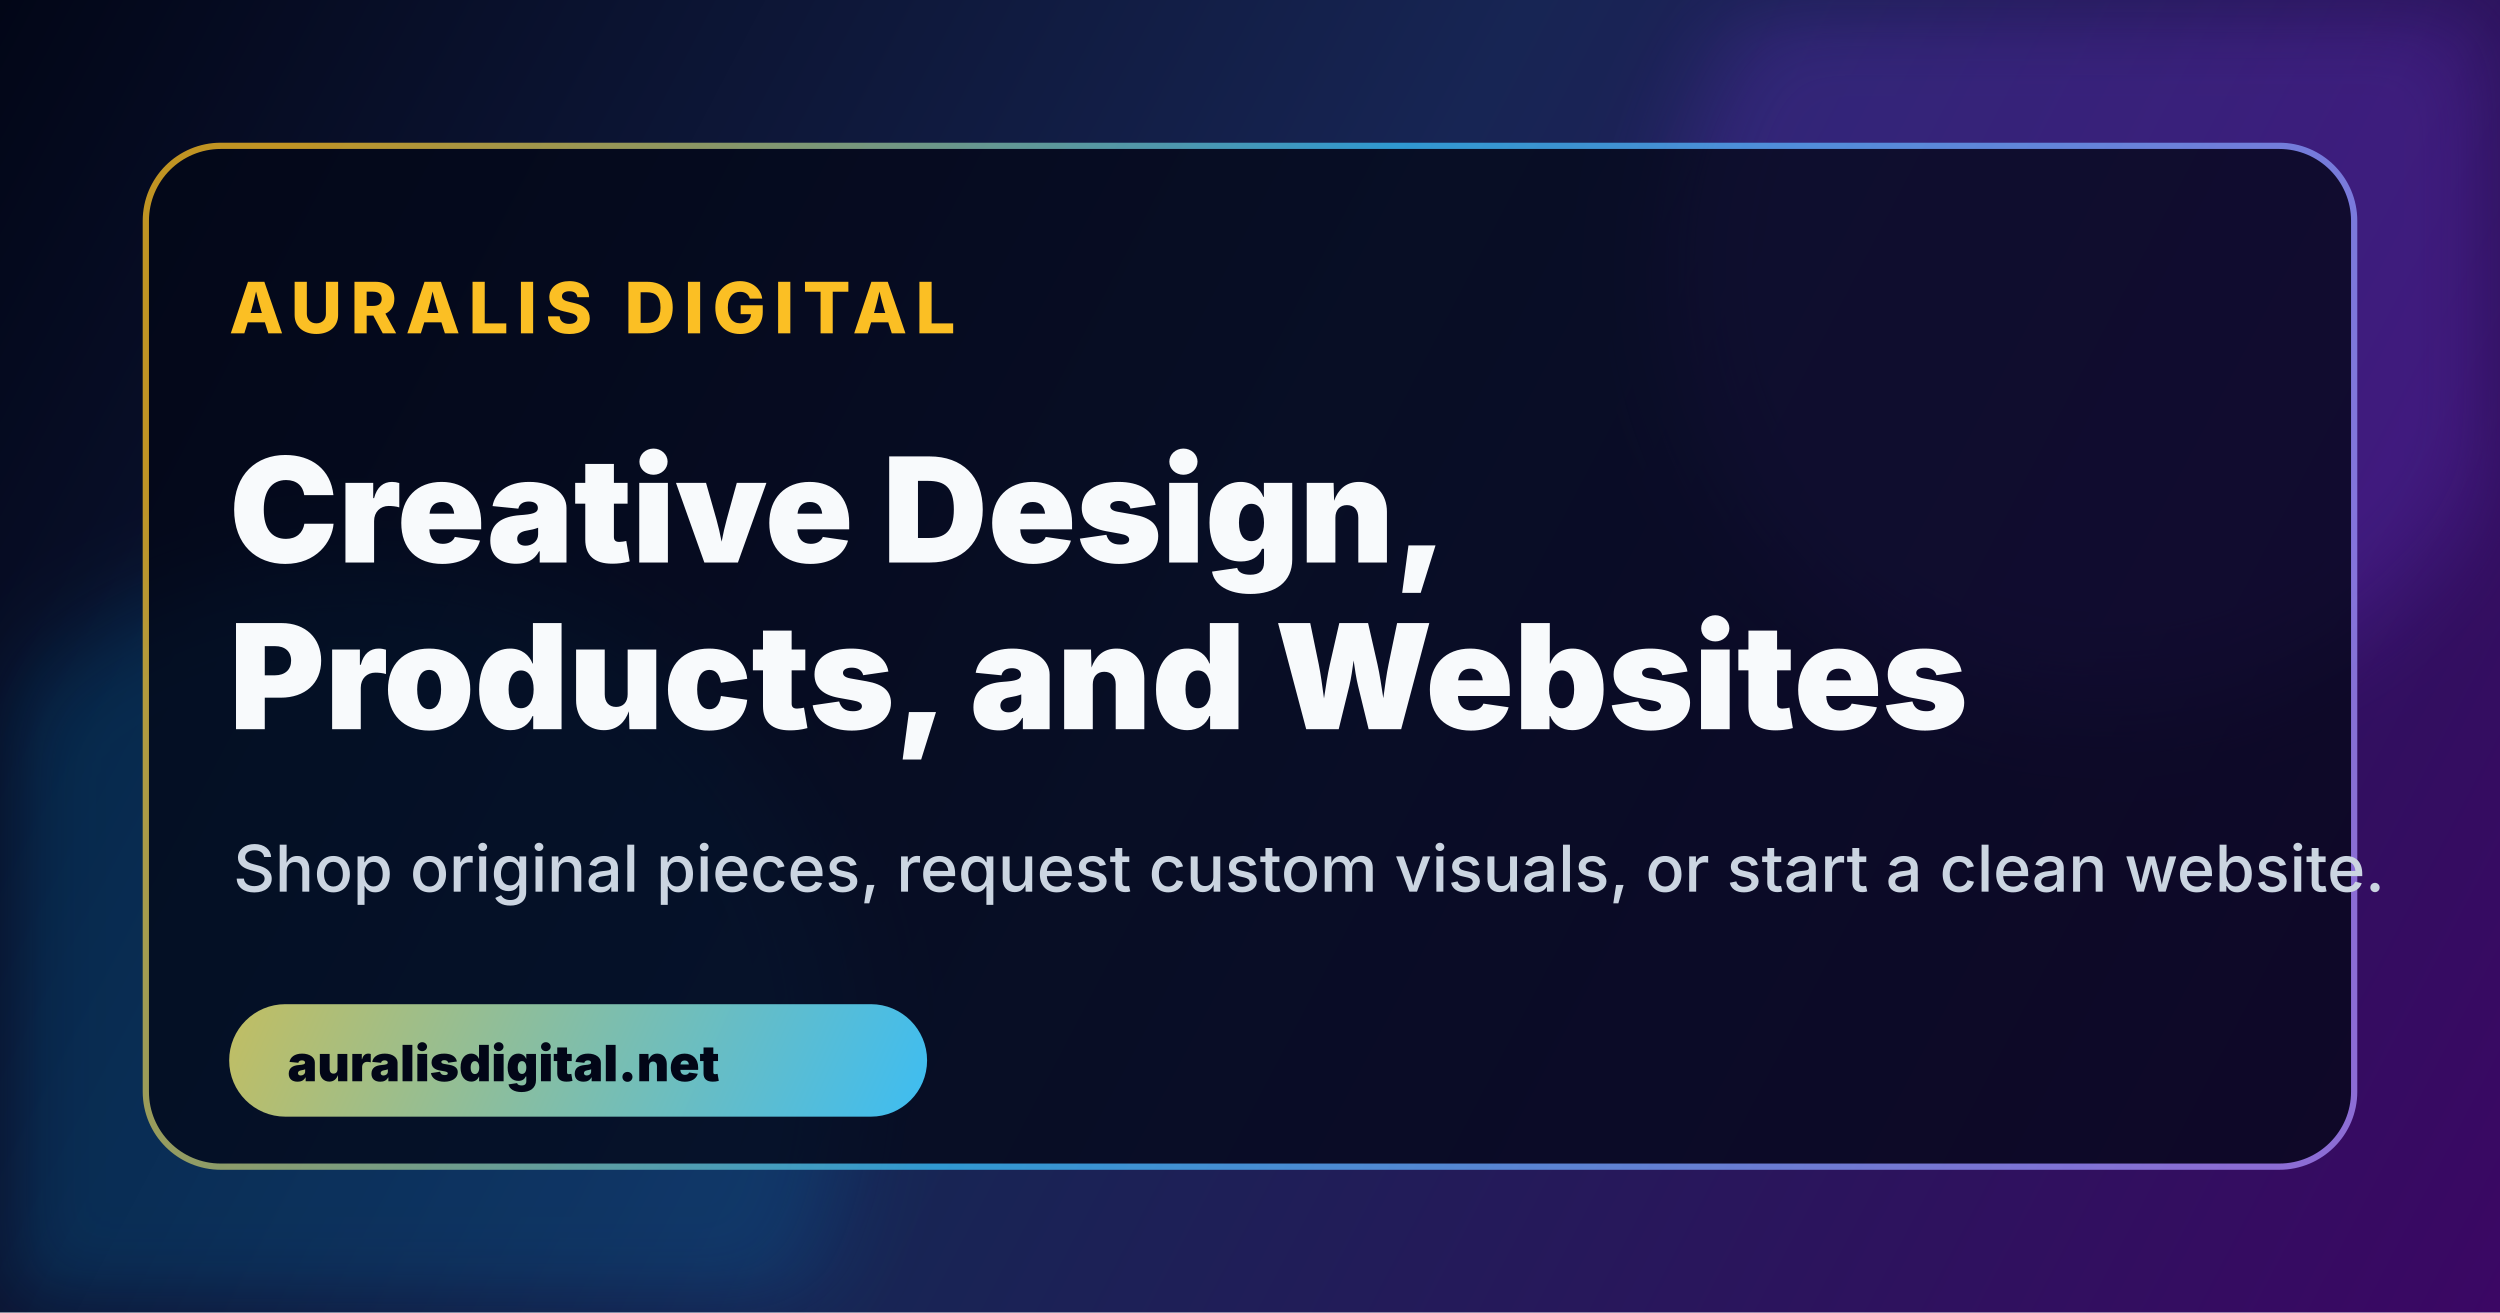
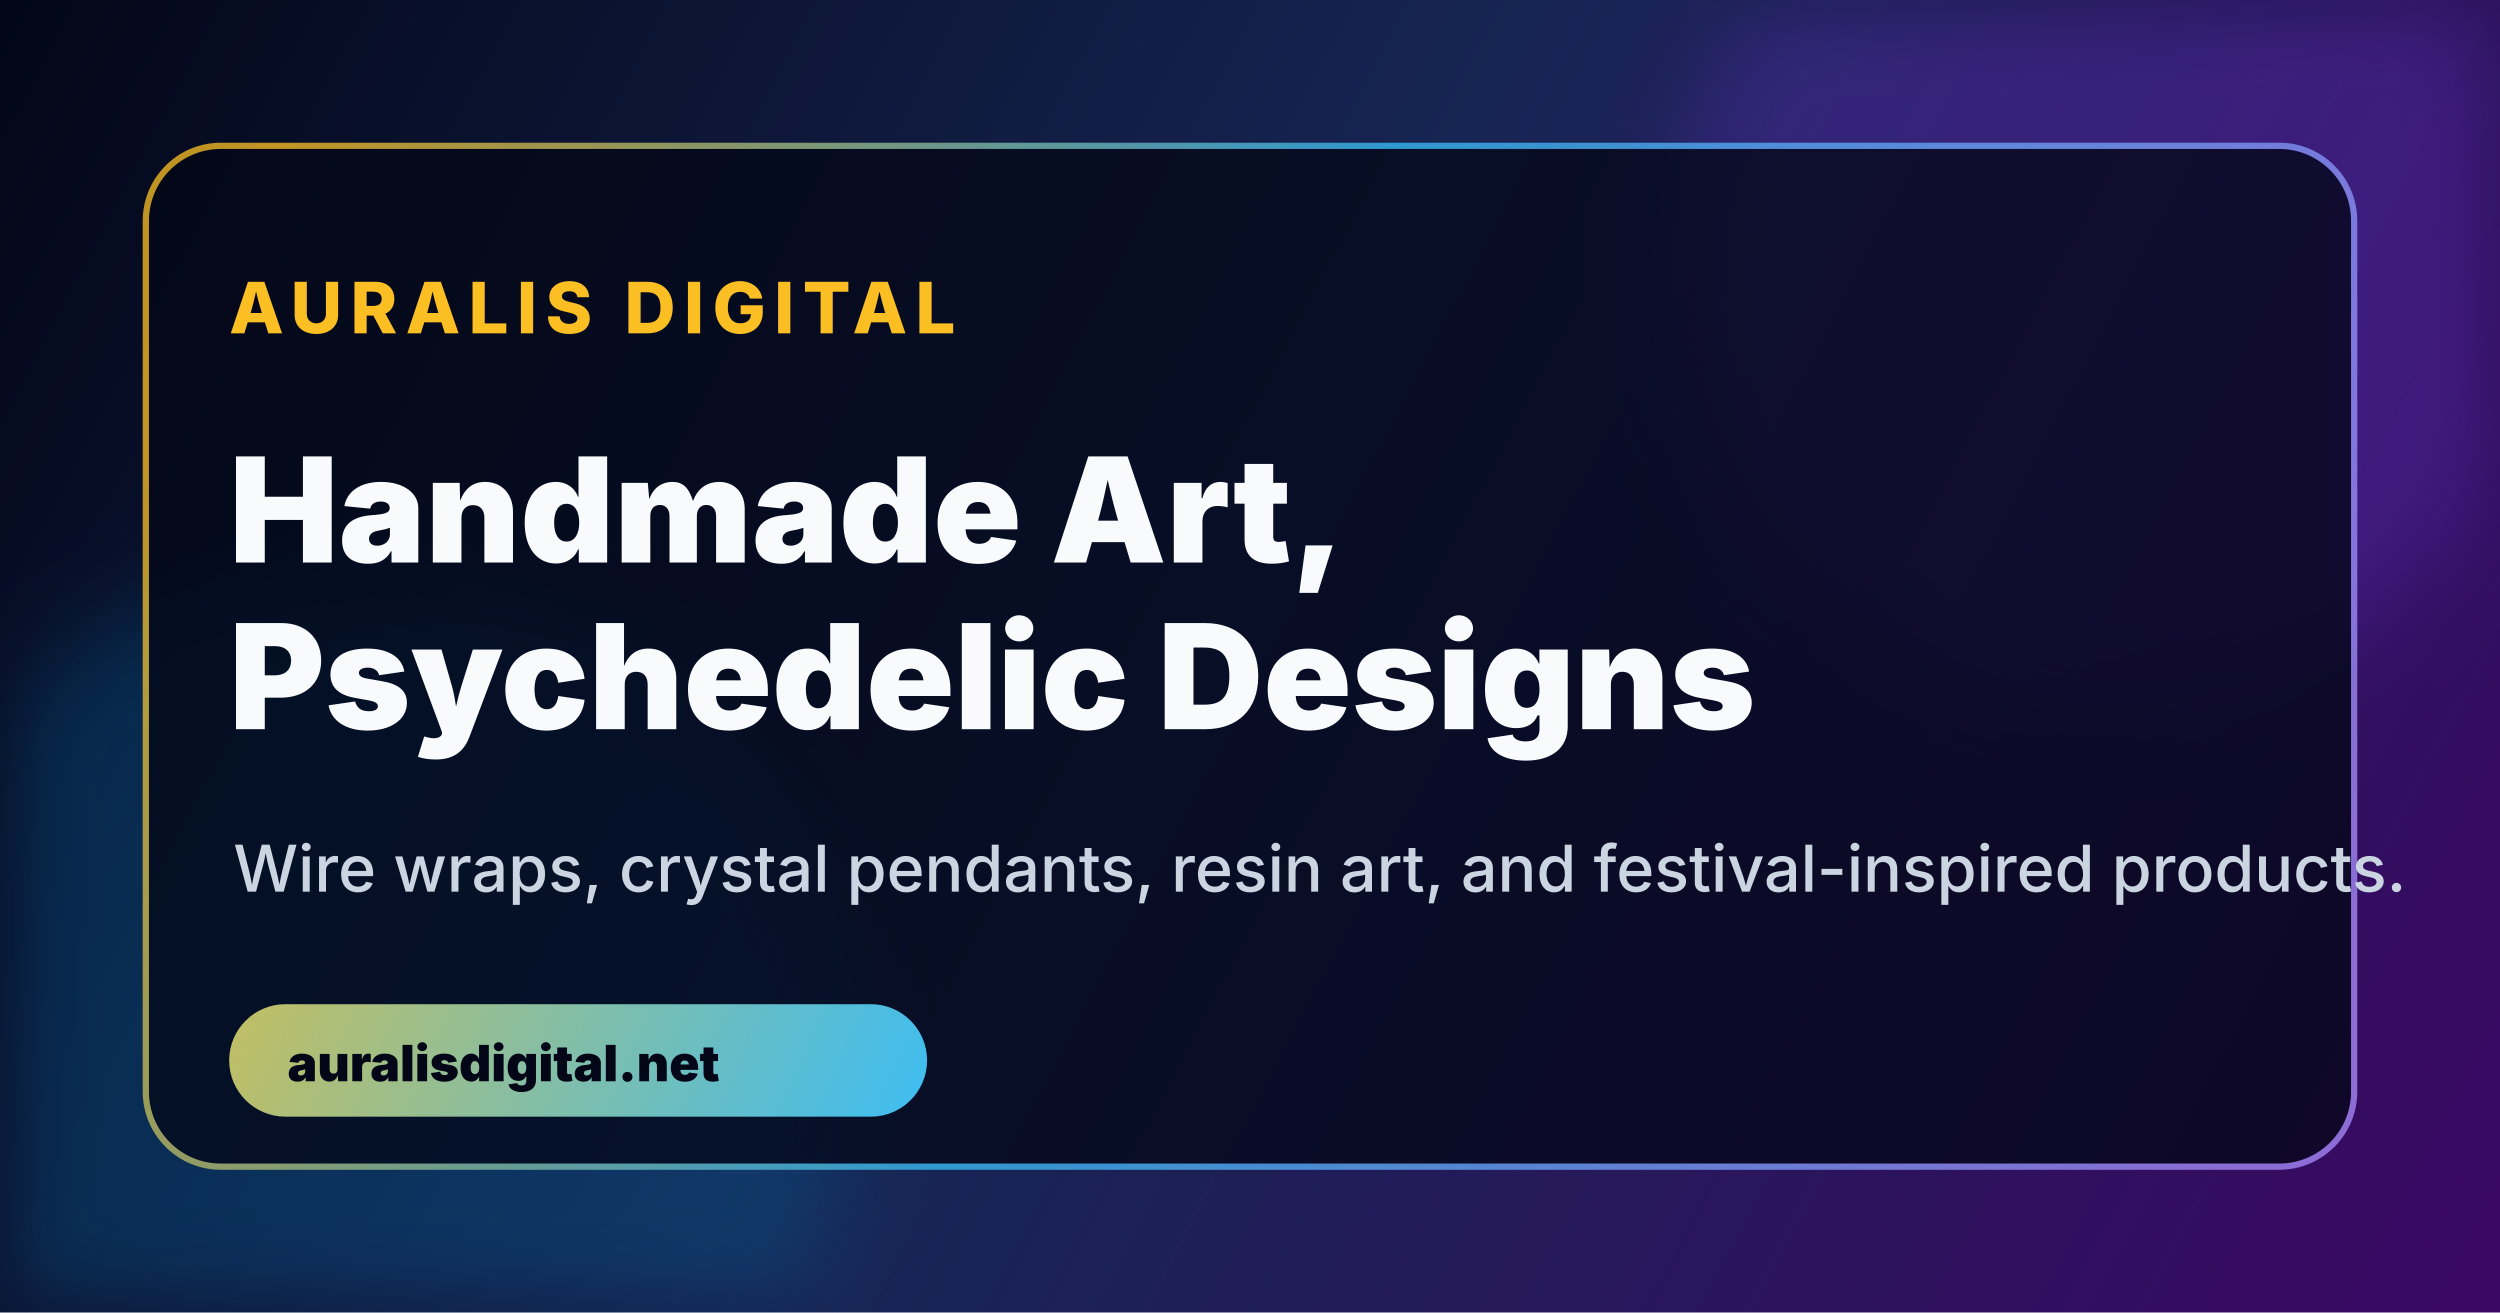
<svg xmlns="http://www.w3.org/2000/svg" width="1200" height="630" viewBox="0 0 1200 630" fill="none">
  <defs>
    <linearGradient id="bg" x1="0" y1="0" x2="1200" y2="630" gradientUnits="userSpaceOnUse">
      <stop offset="0" stop-color="#020617" />
      <stop offset="0.48" stop-color="#172554" />
      <stop offset="1" stop-color="#3b0764" />
    </linearGradient>
    <linearGradient id="accent" x1="120" y1="110" x2="1080" y2="540" gradientUnits="userSpaceOnUse">
      <stop offset="0" stop-color="#fbbf24" />
      <stop offset="0.46" stop-color="#38bdf8" />
      <stop offset="1" stop-color="#a78bfa" />
    </linearGradient>
    <filter id="softGlow" x="-40%" y="-40%" width="180%" height="180%">
      <feGaussianBlur stdDeviation="22" />
    </filter>
  </defs>
  <rect width="1200" height="630" fill="url(#bg)" />
  <circle cx="1010" cy="130" r="210" fill="#7c3aed" opacity="0.22" filter="url(#softGlow)" />
  <circle cx="170" cy="510" r="240" fill="#0284c7" opacity="0.22" filter="url(#softGlow)" />
  <rect x="70" y="70" width="1060" height="490" rx="36" fill="#020617" opacity="0.76" stroke="url(#accent)" stroke-width="3" />
  <text x="110" y="160" fill="#fbbf24" font-family="Inter, Arial, sans-serif" font-size="34" font-weight="800" letter-spacing="4">AURALIS DIGITAL</text>
-   <text x="110" y="270" fill="#f8fafc" font-family="Inter, Arial, sans-serif" font-size="70" font-weight="850">Creative Design,</text>
-   <text x="110" y="350" fill="#f8fafc" font-family="Inter, Arial, sans-serif" font-size="70" font-weight="850">Products, and Websites</text>
-   <text x="112" y="428" fill="#cbd5e1" font-family="Inter, Arial, sans-serif" font-size="31" font-weight="500">Shop original pieces, request custom visuals, or start a clean website.</text>
+   <text x="110" y="270" fill="#f8fafc" font-family="Inter, Arial, sans-serif" font-size="70" font-weight="850">Handmade Art,</text>
+   <text x="110" y="350" fill="#f8fafc" font-family="Inter, Arial, sans-serif" font-size="70" font-weight="850">Psychedelic Designs</text>
+   <text x="112" y="428" fill="#cbd5e1" font-family="Inter, Arial, sans-serif" font-size="31" font-weight="500">Wire wraps, crystal pendants, resin art, and festival-inspired products.</text>
  <rect x="110" y="482" width="335" height="54" rx="27" fill="url(#accent)" />
  <text x="138" y="519" fill="#020617" font-family="Inter, Arial, sans-serif" font-size="24" font-weight="850">auralisdigital.net</text>
</svg>
